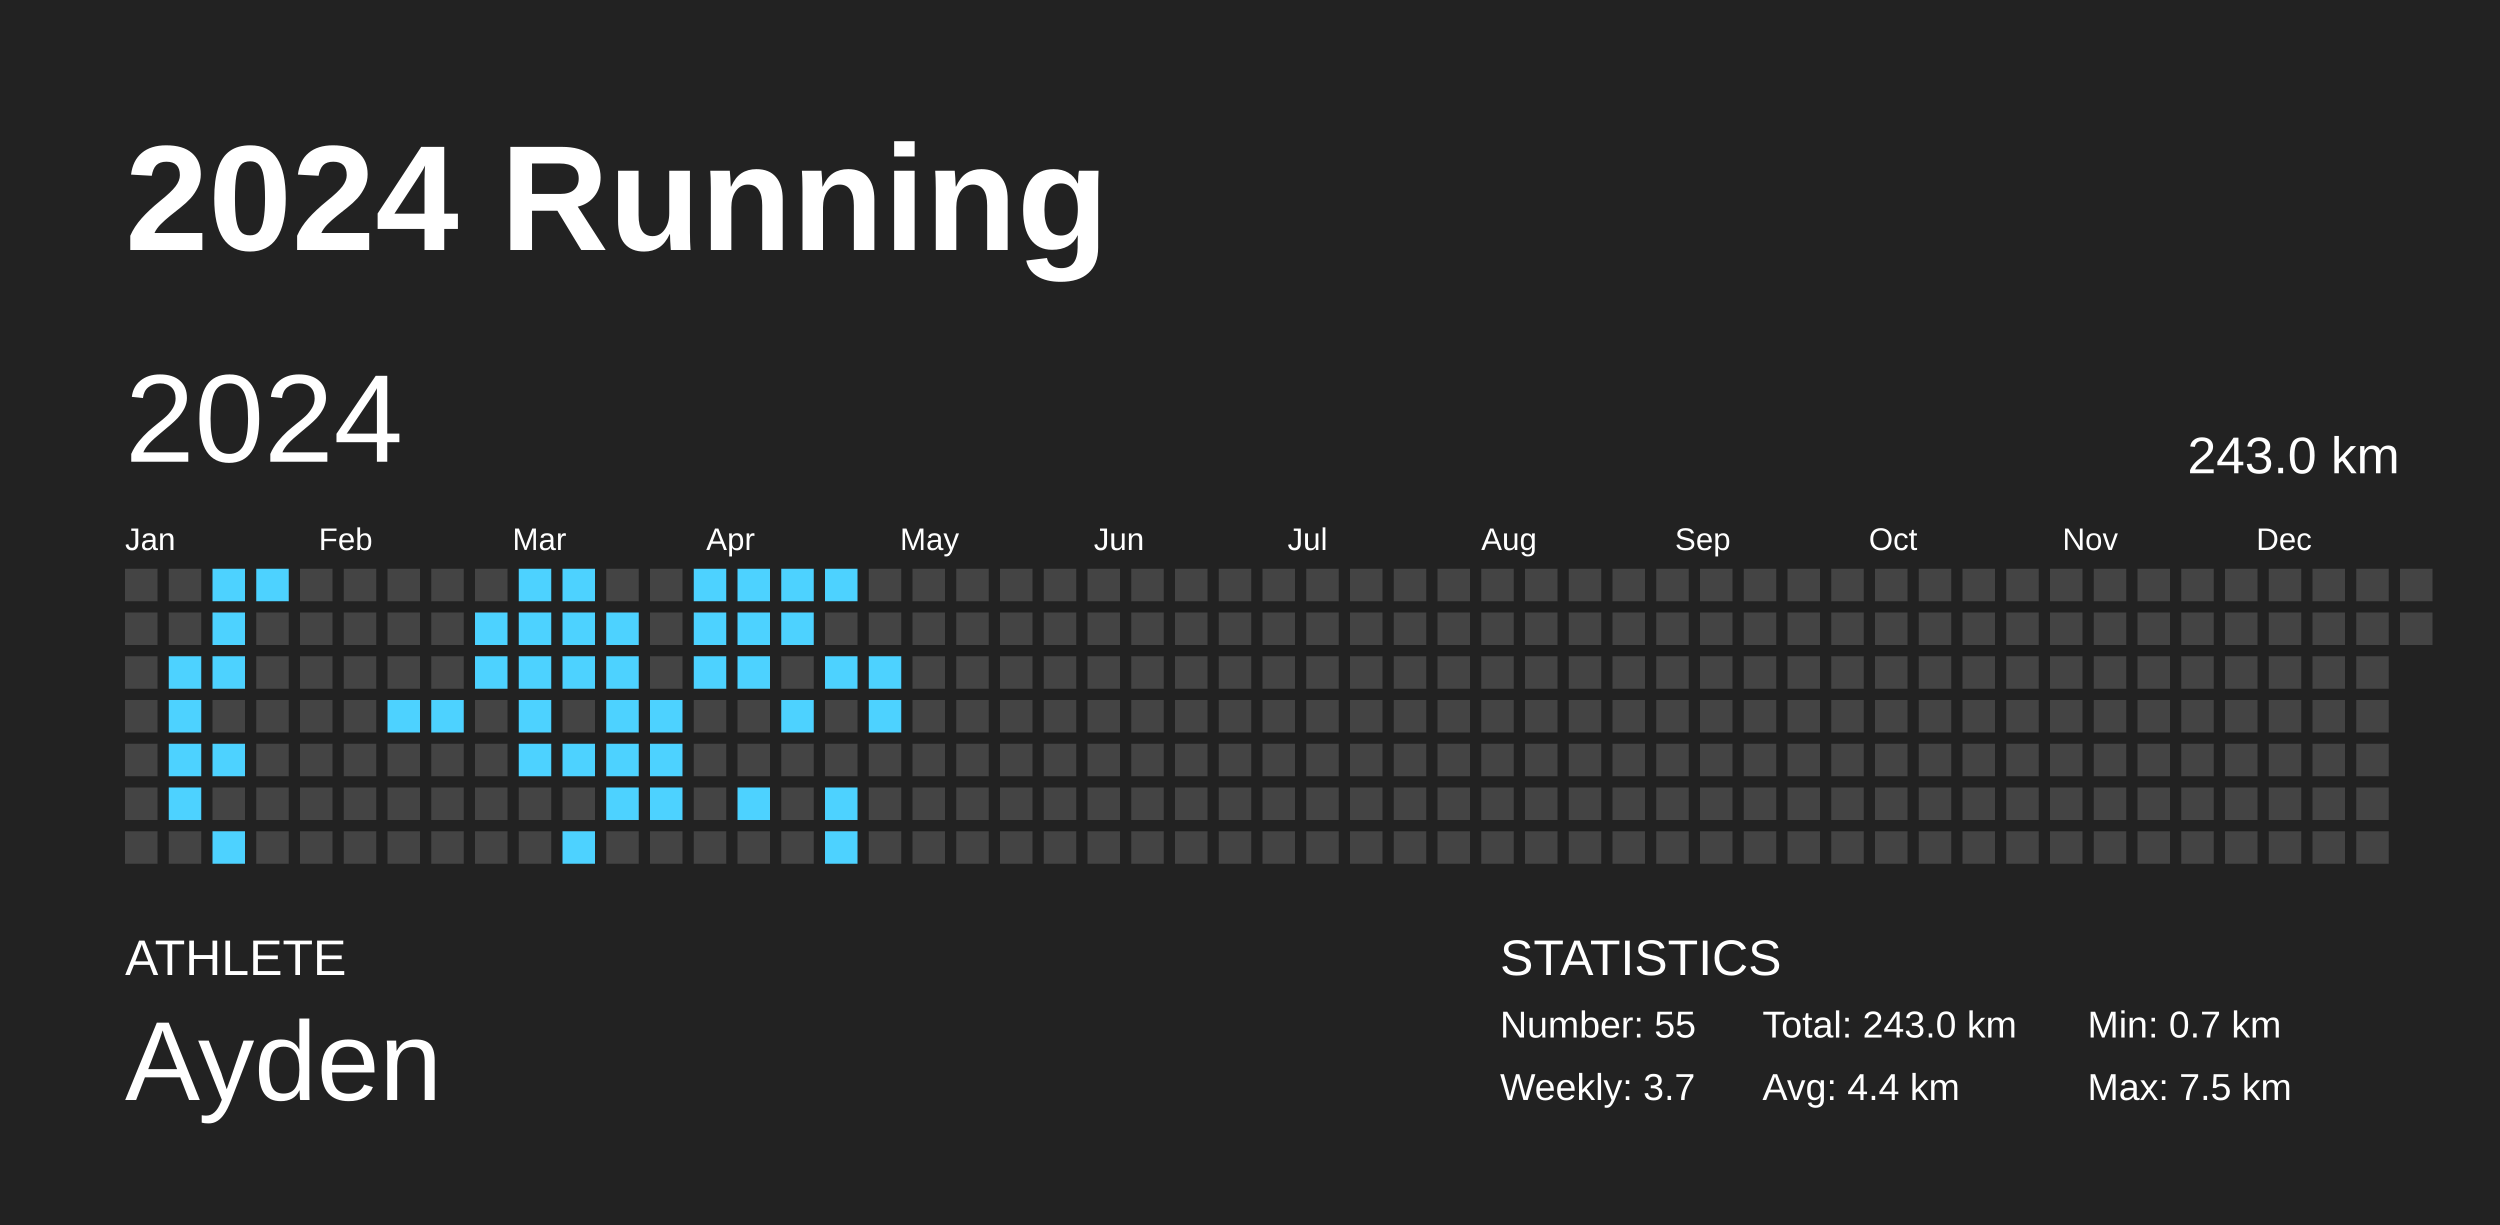
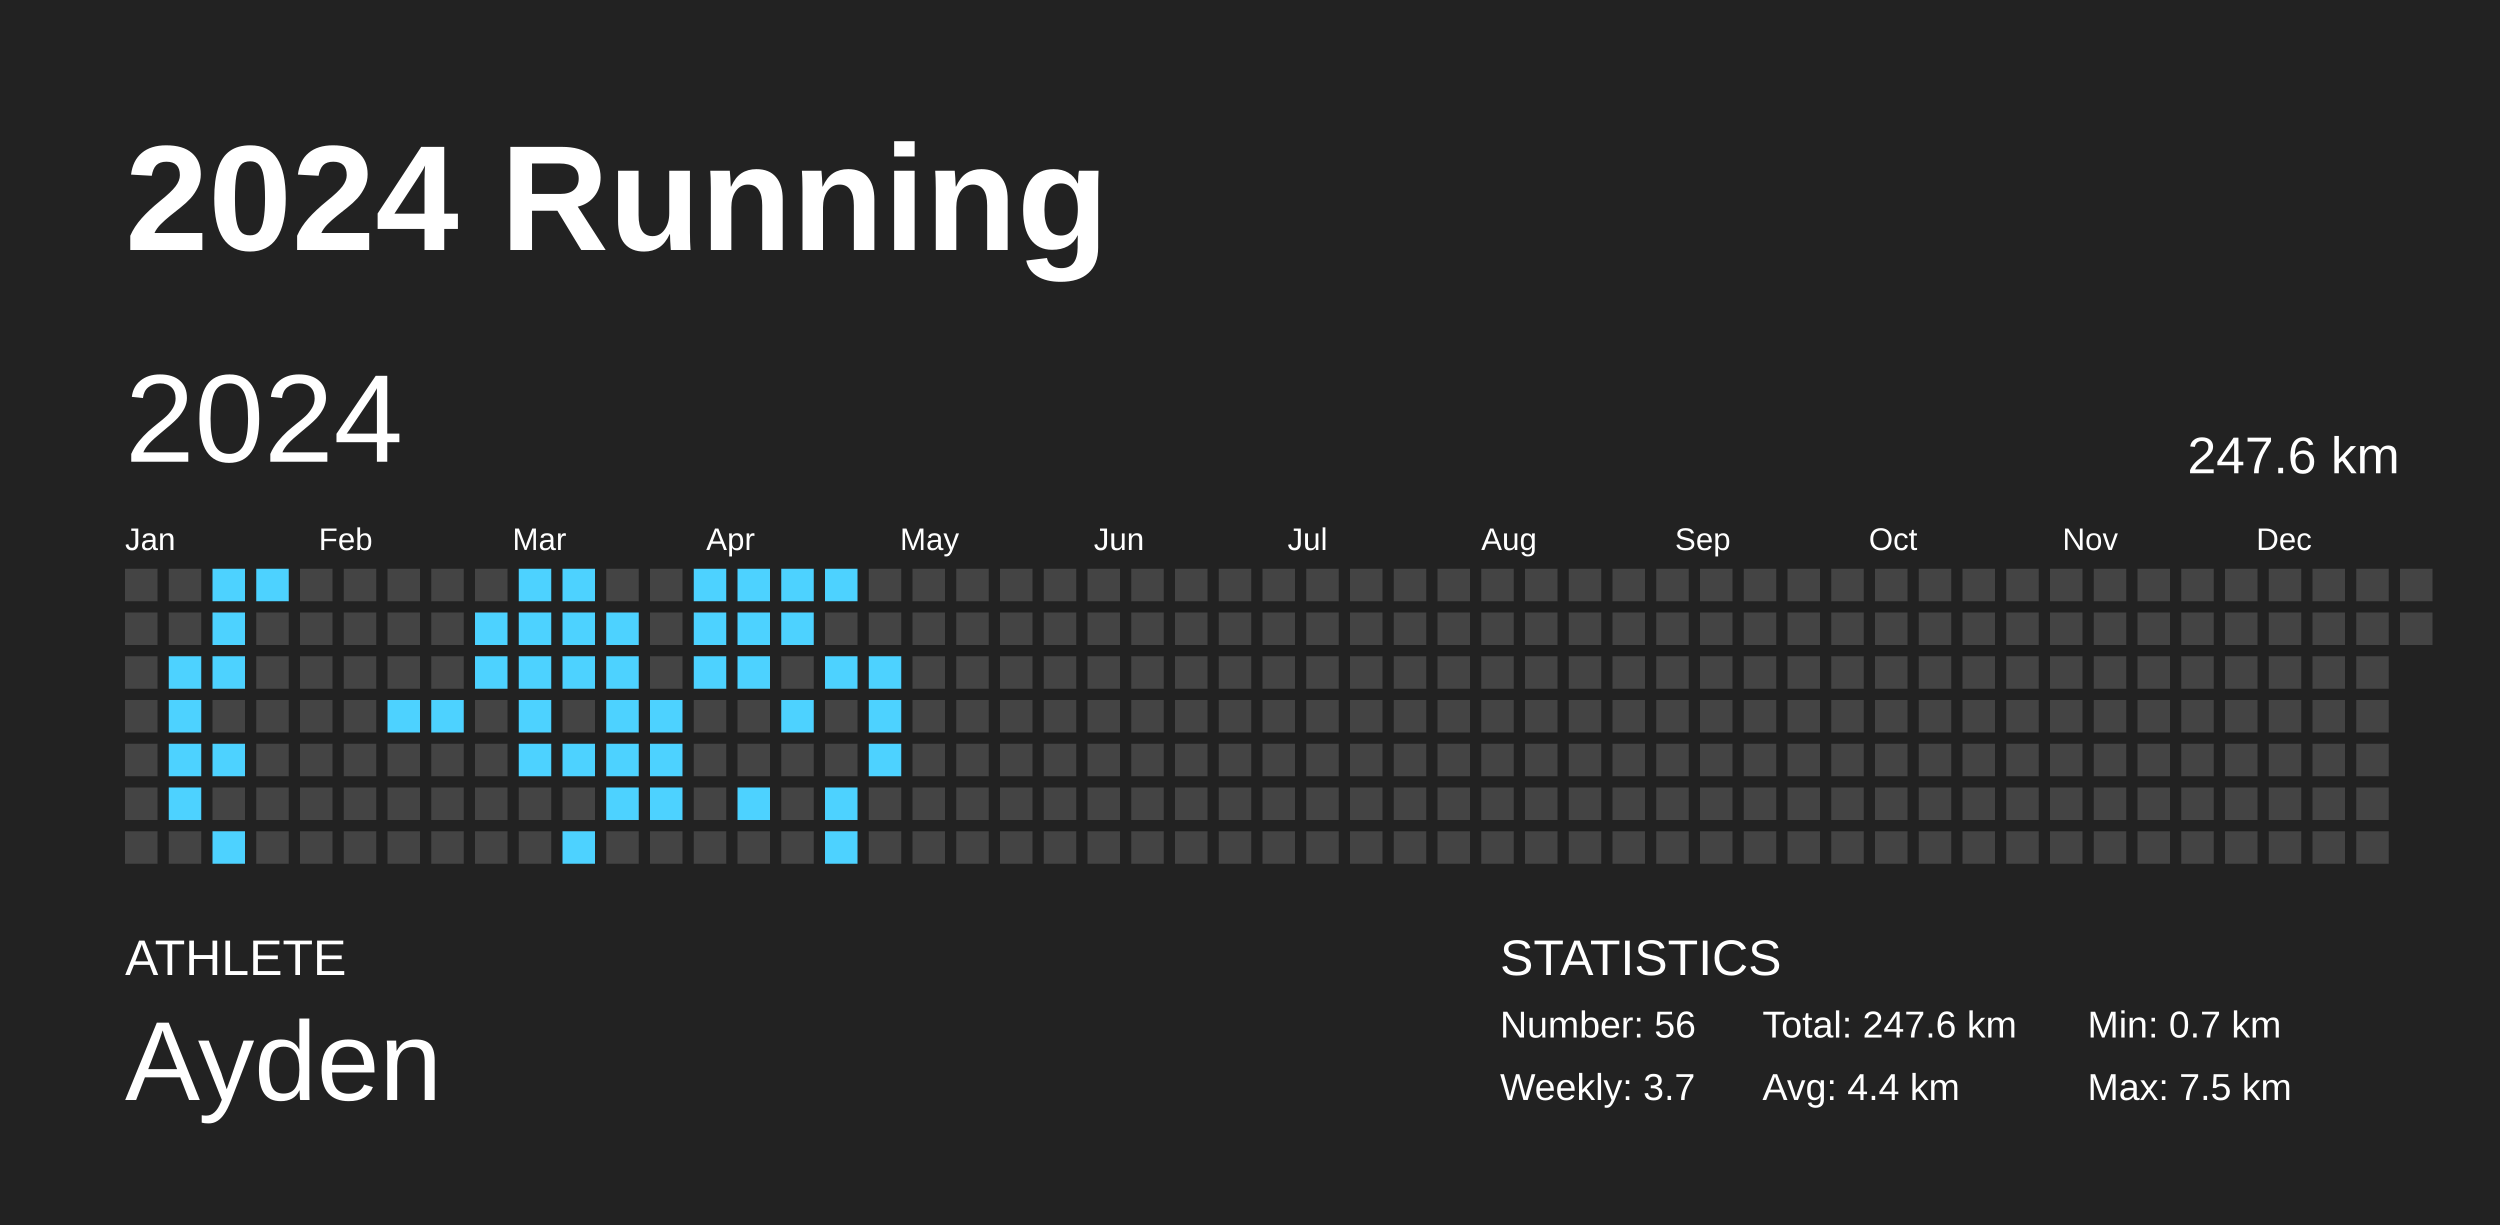
<svg xmlns="http://www.w3.org/2000/svg" baseProfile="full" height="98mm" version="1.1" viewBox="0,0,200,98" width="200mm">
  <defs />
  <rect fill="#222222" height="98" width="200" x="0" y="0" />
  <text fill="#FFFFFF" style="font-size:12px; font-family:Arial; font-weight:bold;" x="10" y="20">2024 Running</text>
  <text fill="#FFFFFF" style="font-size:4px; font-family:Arial" x="10" y="78">ATHLETE</text>
  <text fill="#FFFFFF" style="font-size:9px; font-family:Arial" x="10" y="88">Ayden</text>
  <text fill="#FFFFFF" style="font-size:4px; font-family:Arial" x="120" y="78">STATISTICS</text>
-   <text fill="#FFFFFF" style="font-size:3px; font-family:Arial" x="120" y="83">Number: 55</text>
+   <text fill="#FFFFFF" style="font-size:3px; font-family:Arial" x="120" y="83">Number: 56</text>
  <text fill="#FFFFFF" style="font-size:3px; font-family:Arial" x="120" y="88">Weekly: 3.7</text>
-   <text fill="#FFFFFF" style="font-size:3px; font-family:Arial" x="141" y="83">Total: 243.0 km</text>
+   <text fill="#FFFFFF" style="font-size:3px; font-family:Arial" x="141" y="83">Total: 247.6 km</text>
  <text fill="#FFFFFF" style="font-size:3px; font-family:Arial" x="141" y="88">Avg: 4.4 km</text>
  <text fill="#FFFFFF" style="font-size:3px; font-family:Arial" x="167" y="83">Min: 0.7 km</text>
  <text fill="#FFFFFF" style="font-size:3px; font-family:Arial" x="167" y="88">Max: 7.5 km</text>
  <text dominant-baseline="hanging" fill="#FFFFFF" style="font-size:10.0px; font-family:Arial;" x="10" y="30">2024</text>
-   <text dominant-baseline="hanging" fill="#FFFFFF" style="font-size:4.125px; font-family:Arial;" x="175" y="35">243.0 km</text>
+   <text dominant-baseline="hanging" fill="#FFFFFF" style="font-size:4.125px; font-family:Arial;" x="175" y="35">247.6 km</text>
  <text fill="#FFFFFF" style="font-size:2.5px; font-family:Arial" x="10.0" y="44">Jan</text>
  <text fill="#FFFFFF" style="font-size:2.5px; font-family:Arial" x="25.5" y="44">Feb</text>
  <text fill="#FFFFFF" style="font-size:2.5px; font-family:Arial" x="41.0" y="44">Mar</text>
  <text fill="#FFFFFF" style="font-size:2.5px; font-family:Arial" x="56.5" y="44">Apr</text>
  <text fill="#FFFFFF" style="font-size:2.5px; font-family:Arial" x="72.0" y="44">May</text>
  <text fill="#FFFFFF" style="font-size:2.5px; font-family:Arial" x="87.5" y="44">Jun</text>
  <text fill="#FFFFFF" style="font-size:2.5px; font-family:Arial" x="103.0" y="44">Jul</text>
  <text fill="#FFFFFF" style="font-size:2.5px; font-family:Arial" x="118.5" y="44">Aug</text>
  <text fill="#FFFFFF" style="font-size:2.5px; font-family:Arial" x="134.0" y="44">Sep</text>
  <text fill="#FFFFFF" style="font-size:2.5px; font-family:Arial" x="149.5" y="44">Oct</text>
  <text fill="#FFFFFF" style="font-size:2.5px; font-family:Arial" x="165.0" y="44">Nov</text>
  <text fill="#FFFFFF" style="font-size:2.5px; font-family:Arial" x="180.5" y="44">Dec</text>
  <rect fill="#444444" height="2.6" width="2.6" x="10.0" y="45.5" />
  <rect fill="#444444" height="2.6" width="2.6" x="10.0" y="49.0" />
  <rect fill="#444444" height="2.6" width="2.6" x="10.0" y="52.5" />
  <rect fill="#444444" height="2.6" width="2.6" x="10.0" y="56.0" />
  <rect fill="#444444" height="2.6" width="2.6" x="10.0" y="59.5" />
  <rect fill="#444444" height="2.6" width="2.6" x="10.0" y="63.0" />
  <rect fill="#444444" height="2.6" width="2.6" x="10.0" y="66.5" />
  <rect fill="#444444" height="2.6" width="2.6" x="13.5" y="45.5" />
  <rect fill="#444444" height="2.6" width="2.6" x="13.5" y="49.0" />
  <rect fill="#4dd2ff" height="2.6" width="2.6" x="13.5" y="52.5" />
  <rect fill="#4dd2ff" height="2.6" width="2.6" x="13.5" y="56.0" />
  <rect fill="#4dd2ff" height="2.6" width="2.6" x="13.5" y="59.5" />
  <rect fill="#4dd2ff" height="2.6" width="2.6" x="13.5" y="63.0" />
  <rect fill="#444444" height="2.6" width="2.6" x="13.5" y="66.5" />
  <rect fill="#4dd2ff" height="2.6" width="2.6" x="17.0" y="45.5" />
  <rect fill="#4dd2ff" height="2.6" width="2.6" x="17.0" y="49.0" />
  <rect fill="#4dd2ff" height="2.6" width="2.6" x="17.0" y="52.5" />
  <rect fill="#444444" height="2.6" width="2.6" x="17.0" y="56.0" />
  <rect fill="#4dd2ff" height="2.6" width="2.6" x="17.0" y="59.5" />
  <rect fill="#444444" height="2.6" width="2.6" x="17.0" y="63.0" />
  <rect fill="#4dd2ff" height="2.6" width="2.6" x="17.0" y="66.5" />
  <rect fill="#4dd2ff" height="2.6" width="2.6" x="20.5" y="45.5" />
  <rect fill="#444444" height="2.6" width="2.6" x="20.5" y="49.0" />
  <rect fill="#444444" height="2.6" width="2.6" x="20.5" y="52.5" />
  <rect fill="#444444" height="2.6" width="2.6" x="20.5" y="56.0" />
  <rect fill="#444444" height="2.6" width="2.6" x="20.5" y="59.5" />
  <rect fill="#444444" height="2.6" width="2.6" x="20.5" y="63.0" />
  <rect fill="#444444" height="2.6" width="2.6" x="20.5" y="66.5" />
  <rect fill="#444444" height="2.6" width="2.6" x="24.0" y="45.5" />
  <rect fill="#444444" height="2.6" width="2.6" x="24.0" y="49.0" />
  <rect fill="#444444" height="2.6" width="2.6" x="24.0" y="52.5" />
  <rect fill="#444444" height="2.6" width="2.6" x="24.0" y="56.0" />
  <rect fill="#444444" height="2.6" width="2.6" x="24.0" y="59.5" />
  <rect fill="#444444" height="2.6" width="2.6" x="24.0" y="63.0" />
  <rect fill="#444444" height="2.6" width="2.6" x="24.0" y="66.5" />
  <rect fill="#444444" height="2.6" width="2.6" x="27.5" y="45.5" />
  <rect fill="#444444" height="2.6" width="2.6" x="27.5" y="49.0" />
  <rect fill="#444444" height="2.6" width="2.6" x="27.5" y="52.5" />
  <rect fill="#444444" height="2.6" width="2.6" x="27.5" y="56.0" />
  <rect fill="#444444" height="2.6" width="2.6" x="27.5" y="59.5" />
  <rect fill="#444444" height="2.6" width="2.6" x="27.5" y="63.0" />
  <rect fill="#444444" height="2.6" width="2.6" x="27.5" y="66.5" />
  <rect fill="#444444" height="2.6" width="2.6" x="31.0" y="45.5" />
  <rect fill="#444444" height="2.6" width="2.6" x="31.0" y="49.0" />
  <rect fill="#444444" height="2.6" width="2.6" x="31.0" y="52.5" />
  <rect fill="#4dd2ff" height="2.6" width="2.6" x="31.0" y="56.0" />
  <rect fill="#444444" height="2.6" width="2.6" x="31.0" y="59.5" />
  <rect fill="#444444" height="2.6" width="2.6" x="31.0" y="63.0" />
  <rect fill="#444444" height="2.6" width="2.6" x="31.0" y="66.5" />
  <rect fill="#444444" height="2.6" width="2.6" x="34.5" y="45.5" />
  <rect fill="#444444" height="2.6" width="2.6" x="34.5" y="49.0" />
  <rect fill="#444444" height="2.6" width="2.6" x="34.5" y="52.5" />
  <rect fill="#4dd2ff" height="2.6" width="2.6" x="34.5" y="56.0" />
  <rect fill="#444444" height="2.6" width="2.6" x="34.5" y="59.5" />
  <rect fill="#444444" height="2.6" width="2.6" x="34.5" y="63.0" />
  <rect fill="#444444" height="2.6" width="2.6" x="34.5" y="66.5" />
  <rect fill="#444444" height="2.6" width="2.6" x="38.0" y="45.5" />
  <rect fill="#4dd2ff" height="2.6" width="2.6" x="38.0" y="49.0" />
  <rect fill="#4dd2ff" height="2.6" width="2.6" x="38.0" y="52.5" />
  <rect fill="#444444" height="2.6" width="2.6" x="38.0" y="56.0" />
  <rect fill="#444444" height="2.6" width="2.6" x="38.0" y="59.5" />
  <rect fill="#444444" height="2.6" width="2.6" x="38.0" y="63.0" />
  <rect fill="#444444" height="2.6" width="2.6" x="38.0" y="66.5" />
  <rect fill="#4dd2ff" height="2.6" width="2.6" x="41.5" y="45.5" />
  <rect fill="#4dd2ff" height="2.6" width="2.6" x="41.5" y="49.0" />
  <rect fill="#4dd2ff" height="2.6" width="2.6" x="41.5" y="52.5" />
  <rect fill="#4dd2ff" height="2.6" width="2.6" x="41.5" y="56.0" />
  <rect fill="#4dd2ff" height="2.6" width="2.6" x="41.5" y="59.5" />
  <rect fill="#444444" height="2.6" width="2.6" x="41.5" y="63.0" />
  <rect fill="#444444" height="2.6" width="2.6" x="41.5" y="66.5" />
  <rect fill="#4dd2ff" height="2.6" width="2.6" x="45.0" y="45.5" />
  <rect fill="#4dd2ff" height="2.6" width="2.6" x="45.0" y="49.0" />
  <rect fill="#4dd2ff" height="2.6" width="2.6" x="45.0" y="52.5" />
  <rect fill="#444444" height="2.6" width="2.6" x="45.0" y="56.0" />
  <rect fill="#4dd2ff" height="2.6" width="2.6" x="45.0" y="59.5" />
  <rect fill="#444444" height="2.6" width="2.6" x="45.0" y="63.0" />
  <rect fill="#4dd2ff" height="2.6" width="2.6" x="45.0" y="66.5" />
  <rect fill="#444444" height="2.6" width="2.6" x="48.5" y="45.5" />
  <rect fill="#4dd2ff" height="2.6" width="2.6" x="48.5" y="49.0" />
  <rect fill="#4dd2ff" height="2.6" width="2.6" x="48.5" y="52.5" />
  <rect fill="#4dd2ff" height="2.6" width="2.6" x="48.5" y="56.0" />
  <rect fill="#4dd2ff" height="2.6" width="2.6" x="48.5" y="59.5" />
  <rect fill="#4dd2ff" height="2.6" width="2.6" x="48.5" y="63.0" />
  <rect fill="#444444" height="2.6" width="2.6" x="48.5" y="66.5" />
  <rect fill="#444444" height="2.6" width="2.6" x="52.0" y="45.5" />
  <rect fill="#444444" height="2.6" width="2.6" x="52.0" y="49.0" />
  <rect fill="#444444" height="2.6" width="2.6" x="52.0" y="52.5" />
  <rect fill="#4dd2ff" height="2.6" width="2.6" x="52.0" y="56.0" />
  <rect fill="#4dd2ff" height="2.6" width="2.6" x="52.0" y="59.5" />
  <rect fill="#4dd2ff" height="2.6" width="2.6" x="52.0" y="63.0" />
  <rect fill="#444444" height="2.6" width="2.6" x="52.0" y="66.5" />
  <rect fill="#4dd2ff" height="2.6" width="2.6" x="55.5" y="45.5" />
  <rect fill="#4dd2ff" height="2.6" width="2.6" x="55.5" y="49.0" />
  <rect fill="#4dd2ff" height="2.6" width="2.6" x="55.5" y="52.5" />
  <rect fill="#444444" height="2.6" width="2.6" x="55.5" y="56.0" />
  <rect fill="#444444" height="2.6" width="2.6" x="55.5" y="59.5" />
  <rect fill="#444444" height="2.6" width="2.6" x="55.5" y="63.0" />
  <rect fill="#444444" height="2.6" width="2.6" x="55.5" y="66.5" />
  <rect fill="#4dd2ff" height="2.6" width="2.6" x="59.0" y="45.5" />
  <rect fill="#4dd2ff" height="2.6" width="2.6" x="59.0" y="49.0" />
  <rect fill="#4dd2ff" height="2.6" width="2.6" x="59.0" y="52.5" />
  <rect fill="#444444" height="2.6" width="2.6" x="59.0" y="56.0" />
  <rect fill="#444444" height="2.6" width="2.6" x="59.0" y="59.5" />
  <rect fill="#4dd2ff" height="2.6" width="2.6" x="59.0" y="63.0" />
  <rect fill="#444444" height="2.6" width="2.6" x="59.0" y="66.5" />
  <rect fill="#4dd2ff" height="2.6" width="2.6" x="62.5" y="45.5" />
  <rect fill="#4dd2ff" height="2.6" width="2.6" x="62.5" y="49.0" />
  <rect fill="#444444" height="2.6" width="2.6" x="62.5" y="52.5" />
  <rect fill="#4dd2ff" height="2.6" width="2.6" x="62.5" y="56.0" />
  <rect fill="#444444" height="2.6" width="2.6" x="62.5" y="59.5" />
  <rect fill="#444444" height="2.6" width="2.6" x="62.5" y="63.0" />
  <rect fill="#444444" height="2.6" width="2.6" x="62.5" y="66.5" />
  <rect fill="#4dd2ff" height="2.6" width="2.6" x="66.0" y="45.5" />
  <rect fill="#444444" height="2.6" width="2.6" x="66.0" y="49.0" />
  <rect fill="#4dd2ff" height="2.6" width="2.6" x="66.0" y="52.5" />
  <rect fill="#444444" height="2.6" width="2.6" x="66.0" y="56.0" />
  <rect fill="#444444" height="2.6" width="2.6" x="66.0" y="59.5" />
  <rect fill="#4dd2ff" height="2.6" width="2.6" x="66.0" y="63.0" />
  <rect fill="#4dd2ff" height="2.6" width="2.6" x="66.0" y="66.5" />
  <rect fill="#444444" height="2.6" width="2.6" x="69.5" y="45.5" />
  <rect fill="#444444" height="2.6" width="2.6" x="69.5" y="49.0" />
  <rect fill="#4dd2ff" height="2.6" width="2.6" x="69.5" y="52.5" />
  <rect fill="#4dd2ff" height="2.6" width="2.6" x="69.5" y="56.0" />
-   <rect fill="#444444" height="2.6" width="2.6" x="69.5" y="59.5" />
+   <rect fill="#4dd2ff" height="2.6" width="2.6" x="69.5" y="59.5" />
  <rect fill="#444444" height="2.6" width="2.6" x="69.5" y="63.0" />
  <rect fill="#444444" height="2.6" width="2.6" x="69.5" y="66.5" />
  <rect fill="#444444" height="2.6" width="2.6" x="73.0" y="45.5" />
  <rect fill="#444444" height="2.6" width="2.6" x="73.0" y="49.0" />
  <rect fill="#444444" height="2.6" width="2.6" x="73.0" y="52.5" />
  <rect fill="#444444" height="2.6" width="2.6" x="73.0" y="56.0" />
  <rect fill="#444444" height="2.6" width="2.6" x="73.0" y="59.5" />
  <rect fill="#444444" height="2.6" width="2.6" x="73.0" y="63.0" />
  <rect fill="#444444" height="2.6" width="2.6" x="73.0" y="66.5" />
  <rect fill="#444444" height="2.6" width="2.6" x="76.5" y="45.5" />
  <rect fill="#444444" height="2.6" width="2.6" x="76.5" y="49.0" />
  <rect fill="#444444" height="2.6" width="2.6" x="76.5" y="52.5" />
  <rect fill="#444444" height="2.6" width="2.6" x="76.5" y="56.0" />
  <rect fill="#444444" height="2.6" width="2.6" x="76.5" y="59.5" />
  <rect fill="#444444" height="2.6" width="2.6" x="76.5" y="63.0" />
  <rect fill="#444444" height="2.6" width="2.6" x="76.5" y="66.5" />
  <rect fill="#444444" height="2.6" width="2.6" x="80.0" y="45.5" />
  <rect fill="#444444" height="2.6" width="2.6" x="80.0" y="49.0" />
  <rect fill="#444444" height="2.6" width="2.6" x="80.0" y="52.5" />
  <rect fill="#444444" height="2.6" width="2.6" x="80.0" y="56.0" />
  <rect fill="#444444" height="2.6" width="2.6" x="80.0" y="59.5" />
  <rect fill="#444444" height="2.6" width="2.6" x="80.0" y="63.0" />
  <rect fill="#444444" height="2.6" width="2.6" x="80.0" y="66.5" />
  <rect fill="#444444" height="2.6" width="2.6" x="83.5" y="45.5" />
  <rect fill="#444444" height="2.6" width="2.6" x="83.5" y="49.0" />
  <rect fill="#444444" height="2.6" width="2.6" x="83.5" y="52.5" />
  <rect fill="#444444" height="2.6" width="2.6" x="83.5" y="56.0" />
  <rect fill="#444444" height="2.6" width="2.6" x="83.5" y="59.5" />
  <rect fill="#444444" height="2.6" width="2.6" x="83.5" y="63.0" />
  <rect fill="#444444" height="2.6" width="2.6" x="83.5" y="66.5" />
  <rect fill="#444444" height="2.6" width="2.6" x="87.0" y="45.5" />
  <rect fill="#444444" height="2.6" width="2.6" x="87.0" y="49.0" />
  <rect fill="#444444" height="2.6" width="2.6" x="87.0" y="52.5" />
  <rect fill="#444444" height="2.6" width="2.6" x="87.0" y="56.0" />
  <rect fill="#444444" height="2.6" width="2.6" x="87.0" y="59.5" />
  <rect fill="#444444" height="2.6" width="2.6" x="87.0" y="63.0" />
  <rect fill="#444444" height="2.6" width="2.6" x="87.0" y="66.5" />
  <rect fill="#444444" height="2.6" width="2.6" x="90.5" y="45.5" />
  <rect fill="#444444" height="2.6" width="2.6" x="90.5" y="49.0" />
  <rect fill="#444444" height="2.6" width="2.6" x="90.5" y="52.5" />
  <rect fill="#444444" height="2.6" width="2.6" x="90.5" y="56.0" />
  <rect fill="#444444" height="2.6" width="2.6" x="90.5" y="59.5" />
  <rect fill="#444444" height="2.6" width="2.6" x="90.5" y="63.0" />
  <rect fill="#444444" height="2.6" width="2.6" x="90.5" y="66.5" />
  <rect fill="#444444" height="2.6" width="2.6" x="94.0" y="45.5" />
  <rect fill="#444444" height="2.6" width="2.6" x="94.0" y="49.0" />
  <rect fill="#444444" height="2.6" width="2.6" x="94.0" y="52.5" />
  <rect fill="#444444" height="2.6" width="2.6" x="94.0" y="56.0" />
  <rect fill="#444444" height="2.6" width="2.6" x="94.0" y="59.5" />
  <rect fill="#444444" height="2.6" width="2.6" x="94.0" y="63.0" />
  <rect fill="#444444" height="2.6" width="2.6" x="94.0" y="66.5" />
  <rect fill="#444444" height="2.6" width="2.6" x="97.5" y="45.5" />
  <rect fill="#444444" height="2.6" width="2.6" x="97.5" y="49.0" />
  <rect fill="#444444" height="2.6" width="2.6" x="97.5" y="52.5" />
  <rect fill="#444444" height="2.6" width="2.6" x="97.5" y="56.0" />
  <rect fill="#444444" height="2.6" width="2.6" x="97.5" y="59.5" />
  <rect fill="#444444" height="2.6" width="2.6" x="97.5" y="63.0" />
  <rect fill="#444444" height="2.6" width="2.6" x="97.5" y="66.5" />
  <rect fill="#444444" height="2.6" width="2.6" x="101.0" y="45.5" />
  <rect fill="#444444" height="2.6" width="2.6" x="101.0" y="49.0" />
  <rect fill="#444444" height="2.6" width="2.6" x="101.0" y="52.5" />
  <rect fill="#444444" height="2.6" width="2.6" x="101.0" y="56.0" />
  <rect fill="#444444" height="2.6" width="2.6" x="101.0" y="59.5" />
  <rect fill="#444444" height="2.6" width="2.6" x="101.0" y="63.0" />
  <rect fill="#444444" height="2.6" width="2.6" x="101.0" y="66.5" />
  <rect fill="#444444" height="2.6" width="2.6" x="104.5" y="45.5" />
  <rect fill="#444444" height="2.6" width="2.6" x="104.5" y="49.0" />
  <rect fill="#444444" height="2.6" width="2.6" x="104.5" y="52.5" />
  <rect fill="#444444" height="2.6" width="2.6" x="104.5" y="56.0" />
  <rect fill="#444444" height="2.6" width="2.6" x="104.5" y="59.5" />
  <rect fill="#444444" height="2.6" width="2.6" x="104.5" y="63.0" />
  <rect fill="#444444" height="2.6" width="2.6" x="104.5" y="66.5" />
  <rect fill="#444444" height="2.6" width="2.6" x="108.0" y="45.5" />
  <rect fill="#444444" height="2.6" width="2.6" x="108.0" y="49.0" />
  <rect fill="#444444" height="2.6" width="2.6" x="108.0" y="52.5" />
  <rect fill="#444444" height="2.6" width="2.6" x="108.0" y="56.0" />
  <rect fill="#444444" height="2.6" width="2.6" x="108.0" y="59.5" />
  <rect fill="#444444" height="2.6" width="2.6" x="108.0" y="63.0" />
  <rect fill="#444444" height="2.6" width="2.6" x="108.0" y="66.5" />
  <rect fill="#444444" height="2.6" width="2.6" x="111.5" y="45.5" />
  <rect fill="#444444" height="2.6" width="2.6" x="111.5" y="49.0" />
  <rect fill="#444444" height="2.6" width="2.6" x="111.5" y="52.5" />
  <rect fill="#444444" height="2.6" width="2.6" x="111.5" y="56.0" />
  <rect fill="#444444" height="2.6" width="2.6" x="111.5" y="59.5" />
  <rect fill="#444444" height="2.6" width="2.6" x="111.5" y="63.0" />
  <rect fill="#444444" height="2.6" width="2.6" x="111.5" y="66.5" />
  <rect fill="#444444" height="2.6" width="2.6" x="115.0" y="45.5" />
  <rect fill="#444444" height="2.6" width="2.6" x="115.0" y="49.0" />
  <rect fill="#444444" height="2.6" width="2.6" x="115.0" y="52.5" />
  <rect fill="#444444" height="2.6" width="2.6" x="115.0" y="56.0" />
  <rect fill="#444444" height="2.6" width="2.6" x="115.0" y="59.5" />
  <rect fill="#444444" height="2.6" width="2.6" x="115.0" y="63.0" />
  <rect fill="#444444" height="2.6" width="2.6" x="115.0" y="66.5" />
  <rect fill="#444444" height="2.6" width="2.6" x="118.5" y="45.5" />
  <rect fill="#444444" height="2.6" width="2.6" x="118.5" y="49.0" />
  <rect fill="#444444" height="2.6" width="2.6" x="118.5" y="52.5" />
  <rect fill="#444444" height="2.6" width="2.6" x="118.5" y="56.0" />
  <rect fill="#444444" height="2.6" width="2.6" x="118.5" y="59.5" />
  <rect fill="#444444" height="2.6" width="2.6" x="118.5" y="63.0" />
  <rect fill="#444444" height="2.6" width="2.6" x="118.5" y="66.5" />
  <rect fill="#444444" height="2.6" width="2.6" x="122.0" y="45.5" />
  <rect fill="#444444" height="2.6" width="2.6" x="122.0" y="49.0" />
  <rect fill="#444444" height="2.6" width="2.6" x="122.0" y="52.5" />
  <rect fill="#444444" height="2.6" width="2.6" x="122.0" y="56.0" />
  <rect fill="#444444" height="2.6" width="2.6" x="122.0" y="59.5" />
  <rect fill="#444444" height="2.6" width="2.6" x="122.0" y="63.0" />
  <rect fill="#444444" height="2.6" width="2.6" x="122.0" y="66.5" />
  <rect fill="#444444" height="2.6" width="2.6" x="125.5" y="45.5" />
  <rect fill="#444444" height="2.6" width="2.6" x="125.5" y="49.0" />
  <rect fill="#444444" height="2.6" width="2.6" x="125.5" y="52.5" />
  <rect fill="#444444" height="2.6" width="2.6" x="125.5" y="56.0" />
  <rect fill="#444444" height="2.6" width="2.6" x="125.5" y="59.5" />
  <rect fill="#444444" height="2.6" width="2.6" x="125.5" y="63.0" />
  <rect fill="#444444" height="2.6" width="2.6" x="125.5" y="66.5" />
  <rect fill="#444444" height="2.6" width="2.6" x="129.0" y="45.5" />
  <rect fill="#444444" height="2.6" width="2.6" x="129.0" y="49.0" />
  <rect fill="#444444" height="2.6" width="2.6" x="129.0" y="52.5" />
  <rect fill="#444444" height="2.6" width="2.6" x="129.0" y="56.0" />
  <rect fill="#444444" height="2.6" width="2.6" x="129.0" y="59.5" />
  <rect fill="#444444" height="2.6" width="2.6" x="129.0" y="63.0" />
  <rect fill="#444444" height="2.6" width="2.6" x="129.0" y="66.5" />
  <rect fill="#444444" height="2.6" width="2.6" x="132.5" y="45.5" />
  <rect fill="#444444" height="2.6" width="2.6" x="132.5" y="49.0" />
  <rect fill="#444444" height="2.6" width="2.6" x="132.5" y="52.5" />
  <rect fill="#444444" height="2.6" width="2.6" x="132.5" y="56.0" />
  <rect fill="#444444" height="2.6" width="2.6" x="132.5" y="59.5" />
  <rect fill="#444444" height="2.6" width="2.6" x="132.5" y="63.0" />
  <rect fill="#444444" height="2.6" width="2.6" x="132.5" y="66.5" />
  <rect fill="#444444" height="2.6" width="2.6" x="136.0" y="45.5" />
  <rect fill="#444444" height="2.6" width="2.6" x="136.0" y="49.0" />
  <rect fill="#444444" height="2.6" width="2.6" x="136.0" y="52.5" />
  <rect fill="#444444" height="2.6" width="2.6" x="136.0" y="56.0" />
  <rect fill="#444444" height="2.6" width="2.6" x="136.0" y="59.5" />
  <rect fill="#444444" height="2.6" width="2.6" x="136.0" y="63.0" />
  <rect fill="#444444" height="2.6" width="2.6" x="136.0" y="66.5" />
  <rect fill="#444444" height="2.6" width="2.6" x="139.5" y="45.5" />
  <rect fill="#444444" height="2.6" width="2.6" x="139.5" y="49.0" />
  <rect fill="#444444" height="2.6" width="2.6" x="139.5" y="52.5" />
  <rect fill="#444444" height="2.6" width="2.6" x="139.5" y="56.0" />
  <rect fill="#444444" height="2.6" width="2.6" x="139.5" y="59.5" />
  <rect fill="#444444" height="2.6" width="2.6" x="139.5" y="63.0" />
  <rect fill="#444444" height="2.6" width="2.6" x="139.5" y="66.5" />
  <rect fill="#444444" height="2.6" width="2.6" x="143.0" y="45.5" />
  <rect fill="#444444" height="2.6" width="2.6" x="143.0" y="49.0" />
  <rect fill="#444444" height="2.6" width="2.6" x="143.0" y="52.5" />
  <rect fill="#444444" height="2.6" width="2.6" x="143.0" y="56.0" />
  <rect fill="#444444" height="2.6" width="2.6" x="143.0" y="59.5" />
  <rect fill="#444444" height="2.6" width="2.6" x="143.0" y="63.0" />
  <rect fill="#444444" height="2.6" width="2.6" x="143.0" y="66.5" />
  <rect fill="#444444" height="2.6" width="2.6" x="146.5" y="45.5" />
  <rect fill="#444444" height="2.6" width="2.6" x="146.5" y="49.0" />
  <rect fill="#444444" height="2.6" width="2.6" x="146.5" y="52.5" />
  <rect fill="#444444" height="2.6" width="2.6" x="146.5" y="56.0" />
  <rect fill="#444444" height="2.6" width="2.6" x="146.5" y="59.5" />
  <rect fill="#444444" height="2.6" width="2.6" x="146.5" y="63.0" />
  <rect fill="#444444" height="2.6" width="2.6" x="146.5" y="66.5" />
  <rect fill="#444444" height="2.6" width="2.6" x="150.0" y="45.5" />
  <rect fill="#444444" height="2.6" width="2.6" x="150.0" y="49.0" />
  <rect fill="#444444" height="2.6" width="2.6" x="150.0" y="52.5" />
  <rect fill="#444444" height="2.6" width="2.6" x="150.0" y="56.0" />
  <rect fill="#444444" height="2.6" width="2.6" x="150.0" y="59.5" />
  <rect fill="#444444" height="2.6" width="2.6" x="150.0" y="63.0" />
  <rect fill="#444444" height="2.6" width="2.6" x="150.0" y="66.5" />
  <rect fill="#444444" height="2.6" width="2.6" x="153.5" y="45.5" />
  <rect fill="#444444" height="2.6" width="2.6" x="153.5" y="49.0" />
  <rect fill="#444444" height="2.6" width="2.6" x="153.5" y="52.5" />
  <rect fill="#444444" height="2.6" width="2.6" x="153.5" y="56.0" />
  <rect fill="#444444" height="2.6" width="2.6" x="153.5" y="59.5" />
  <rect fill="#444444" height="2.6" width="2.6" x="153.5" y="63.0" />
  <rect fill="#444444" height="2.6" width="2.6" x="153.5" y="66.5" />
  <rect fill="#444444" height="2.6" width="2.6" x="157.0" y="45.5" />
  <rect fill="#444444" height="2.6" width="2.6" x="157.0" y="49.0" />
  <rect fill="#444444" height="2.6" width="2.6" x="157.0" y="52.5" />
  <rect fill="#444444" height="2.6" width="2.6" x="157.0" y="56.0" />
  <rect fill="#444444" height="2.6" width="2.6" x="157.0" y="59.5" />
  <rect fill="#444444" height="2.6" width="2.6" x="157.0" y="63.0" />
  <rect fill="#444444" height="2.6" width="2.6" x="157.0" y="66.5" />
  <rect fill="#444444" height="2.6" width="2.6" x="160.5" y="45.5" />
  <rect fill="#444444" height="2.6" width="2.6" x="160.5" y="49.0" />
  <rect fill="#444444" height="2.6" width="2.6" x="160.5" y="52.5" />
  <rect fill="#444444" height="2.6" width="2.6" x="160.5" y="56.0" />
  <rect fill="#444444" height="2.6" width="2.6" x="160.5" y="59.5" />
  <rect fill="#444444" height="2.6" width="2.6" x="160.5" y="63.0" />
  <rect fill="#444444" height="2.6" width="2.6" x="160.5" y="66.5" />
  <rect fill="#444444" height="2.6" width="2.6" x="164.0" y="45.5" />
  <rect fill="#444444" height="2.6" width="2.6" x="164.0" y="49.0" />
  <rect fill="#444444" height="2.6" width="2.6" x="164.0" y="52.5" />
  <rect fill="#444444" height="2.6" width="2.6" x="164.0" y="56.0" />
  <rect fill="#444444" height="2.6" width="2.6" x="164.0" y="59.5" />
  <rect fill="#444444" height="2.6" width="2.6" x="164.0" y="63.0" />
  <rect fill="#444444" height="2.6" width="2.6" x="164.0" y="66.5" />
  <rect fill="#444444" height="2.6" width="2.6" x="167.5" y="45.5" />
  <rect fill="#444444" height="2.6" width="2.6" x="167.5" y="49.0" />
  <rect fill="#444444" height="2.6" width="2.6" x="167.5" y="52.5" />
  <rect fill="#444444" height="2.6" width="2.6" x="167.5" y="56.0" />
  <rect fill="#444444" height="2.6" width="2.6" x="167.5" y="59.5" />
  <rect fill="#444444" height="2.6" width="2.6" x="167.5" y="63.0" />
  <rect fill="#444444" height="2.6" width="2.6" x="167.5" y="66.5" />
  <rect fill="#444444" height="2.6" width="2.6" x="171.0" y="45.5" />
  <rect fill="#444444" height="2.6" width="2.6" x="171.0" y="49.0" />
  <rect fill="#444444" height="2.6" width="2.6" x="171.0" y="52.5" />
  <rect fill="#444444" height="2.6" width="2.6" x="171.0" y="56.0" />
  <rect fill="#444444" height="2.6" width="2.6" x="171.0" y="59.5" />
  <rect fill="#444444" height="2.6" width="2.6" x="171.0" y="63.0" />
  <rect fill="#444444" height="2.6" width="2.6" x="171.0" y="66.5" />
  <rect fill="#444444" height="2.6" width="2.6" x="174.5" y="45.5" />
  <rect fill="#444444" height="2.6" width="2.6" x="174.5" y="49.0" />
  <rect fill="#444444" height="2.6" width="2.6" x="174.5" y="52.5" />
  <rect fill="#444444" height="2.6" width="2.6" x="174.5" y="56.0" />
  <rect fill="#444444" height="2.6" width="2.6" x="174.5" y="59.5" />
  <rect fill="#444444" height="2.6" width="2.6" x="174.5" y="63.0" />
  <rect fill="#444444" height="2.6" width="2.6" x="174.5" y="66.5" />
  <rect fill="#444444" height="2.6" width="2.6" x="178.0" y="45.5" />
  <rect fill="#444444" height="2.6" width="2.6" x="178.0" y="49.0" />
  <rect fill="#444444" height="2.6" width="2.6" x="178.0" y="52.5" />
  <rect fill="#444444" height="2.6" width="2.6" x="178.0" y="56.0" />
  <rect fill="#444444" height="2.6" width="2.6" x="178.0" y="59.5" />
  <rect fill="#444444" height="2.6" width="2.6" x="178.0" y="63.0" />
  <rect fill="#444444" height="2.6" width="2.6" x="178.0" y="66.5" />
  <rect fill="#444444" height="2.6" width="2.6" x="181.5" y="45.5" />
  <rect fill="#444444" height="2.6" width="2.6" x="181.5" y="49.0" />
  <rect fill="#444444" height="2.6" width="2.6" x="181.5" y="52.5" />
  <rect fill="#444444" height="2.6" width="2.6" x="181.5" y="56.0" />
  <rect fill="#444444" height="2.6" width="2.6" x="181.5" y="59.5" />
  <rect fill="#444444" height="2.6" width="2.6" x="181.5" y="63.0" />
  <rect fill="#444444" height="2.6" width="2.6" x="181.5" y="66.5" />
  <rect fill="#444444" height="2.6" width="2.6" x="185.0" y="45.5" />
  <rect fill="#444444" height="2.6" width="2.6" x="185.0" y="49.0" />
  <rect fill="#444444" height="2.6" width="2.6" x="185.0" y="52.5" />
  <rect fill="#444444" height="2.6" width="2.6" x="185.0" y="56.0" />
  <rect fill="#444444" height="2.6" width="2.6" x="185.0" y="59.5" />
  <rect fill="#444444" height="2.6" width="2.6" x="185.0" y="63.0" />
  <rect fill="#444444" height="2.6" width="2.6" x="185.0" y="66.5" />
  <rect fill="#444444" height="2.6" width="2.6" x="188.5" y="45.5" />
  <rect fill="#444444" height="2.6" width="2.6" x="188.5" y="49.0" />
  <rect fill="#444444" height="2.6" width="2.6" x="188.5" y="52.5" />
  <rect fill="#444444" height="2.6" width="2.6" x="188.5" y="56.0" />
  <rect fill="#444444" height="2.6" width="2.6" x="188.5" y="59.5" />
  <rect fill="#444444" height="2.6" width="2.6" x="188.5" y="63.0" />
  <rect fill="#444444" height="2.6" width="2.6" x="188.5" y="66.5" />
  <rect fill="#444444" height="2.6" width="2.6" x="192.0" y="45.5" />
  <rect fill="#444444" height="2.6" width="2.6" x="192.0" y="49.0" />
</svg>
